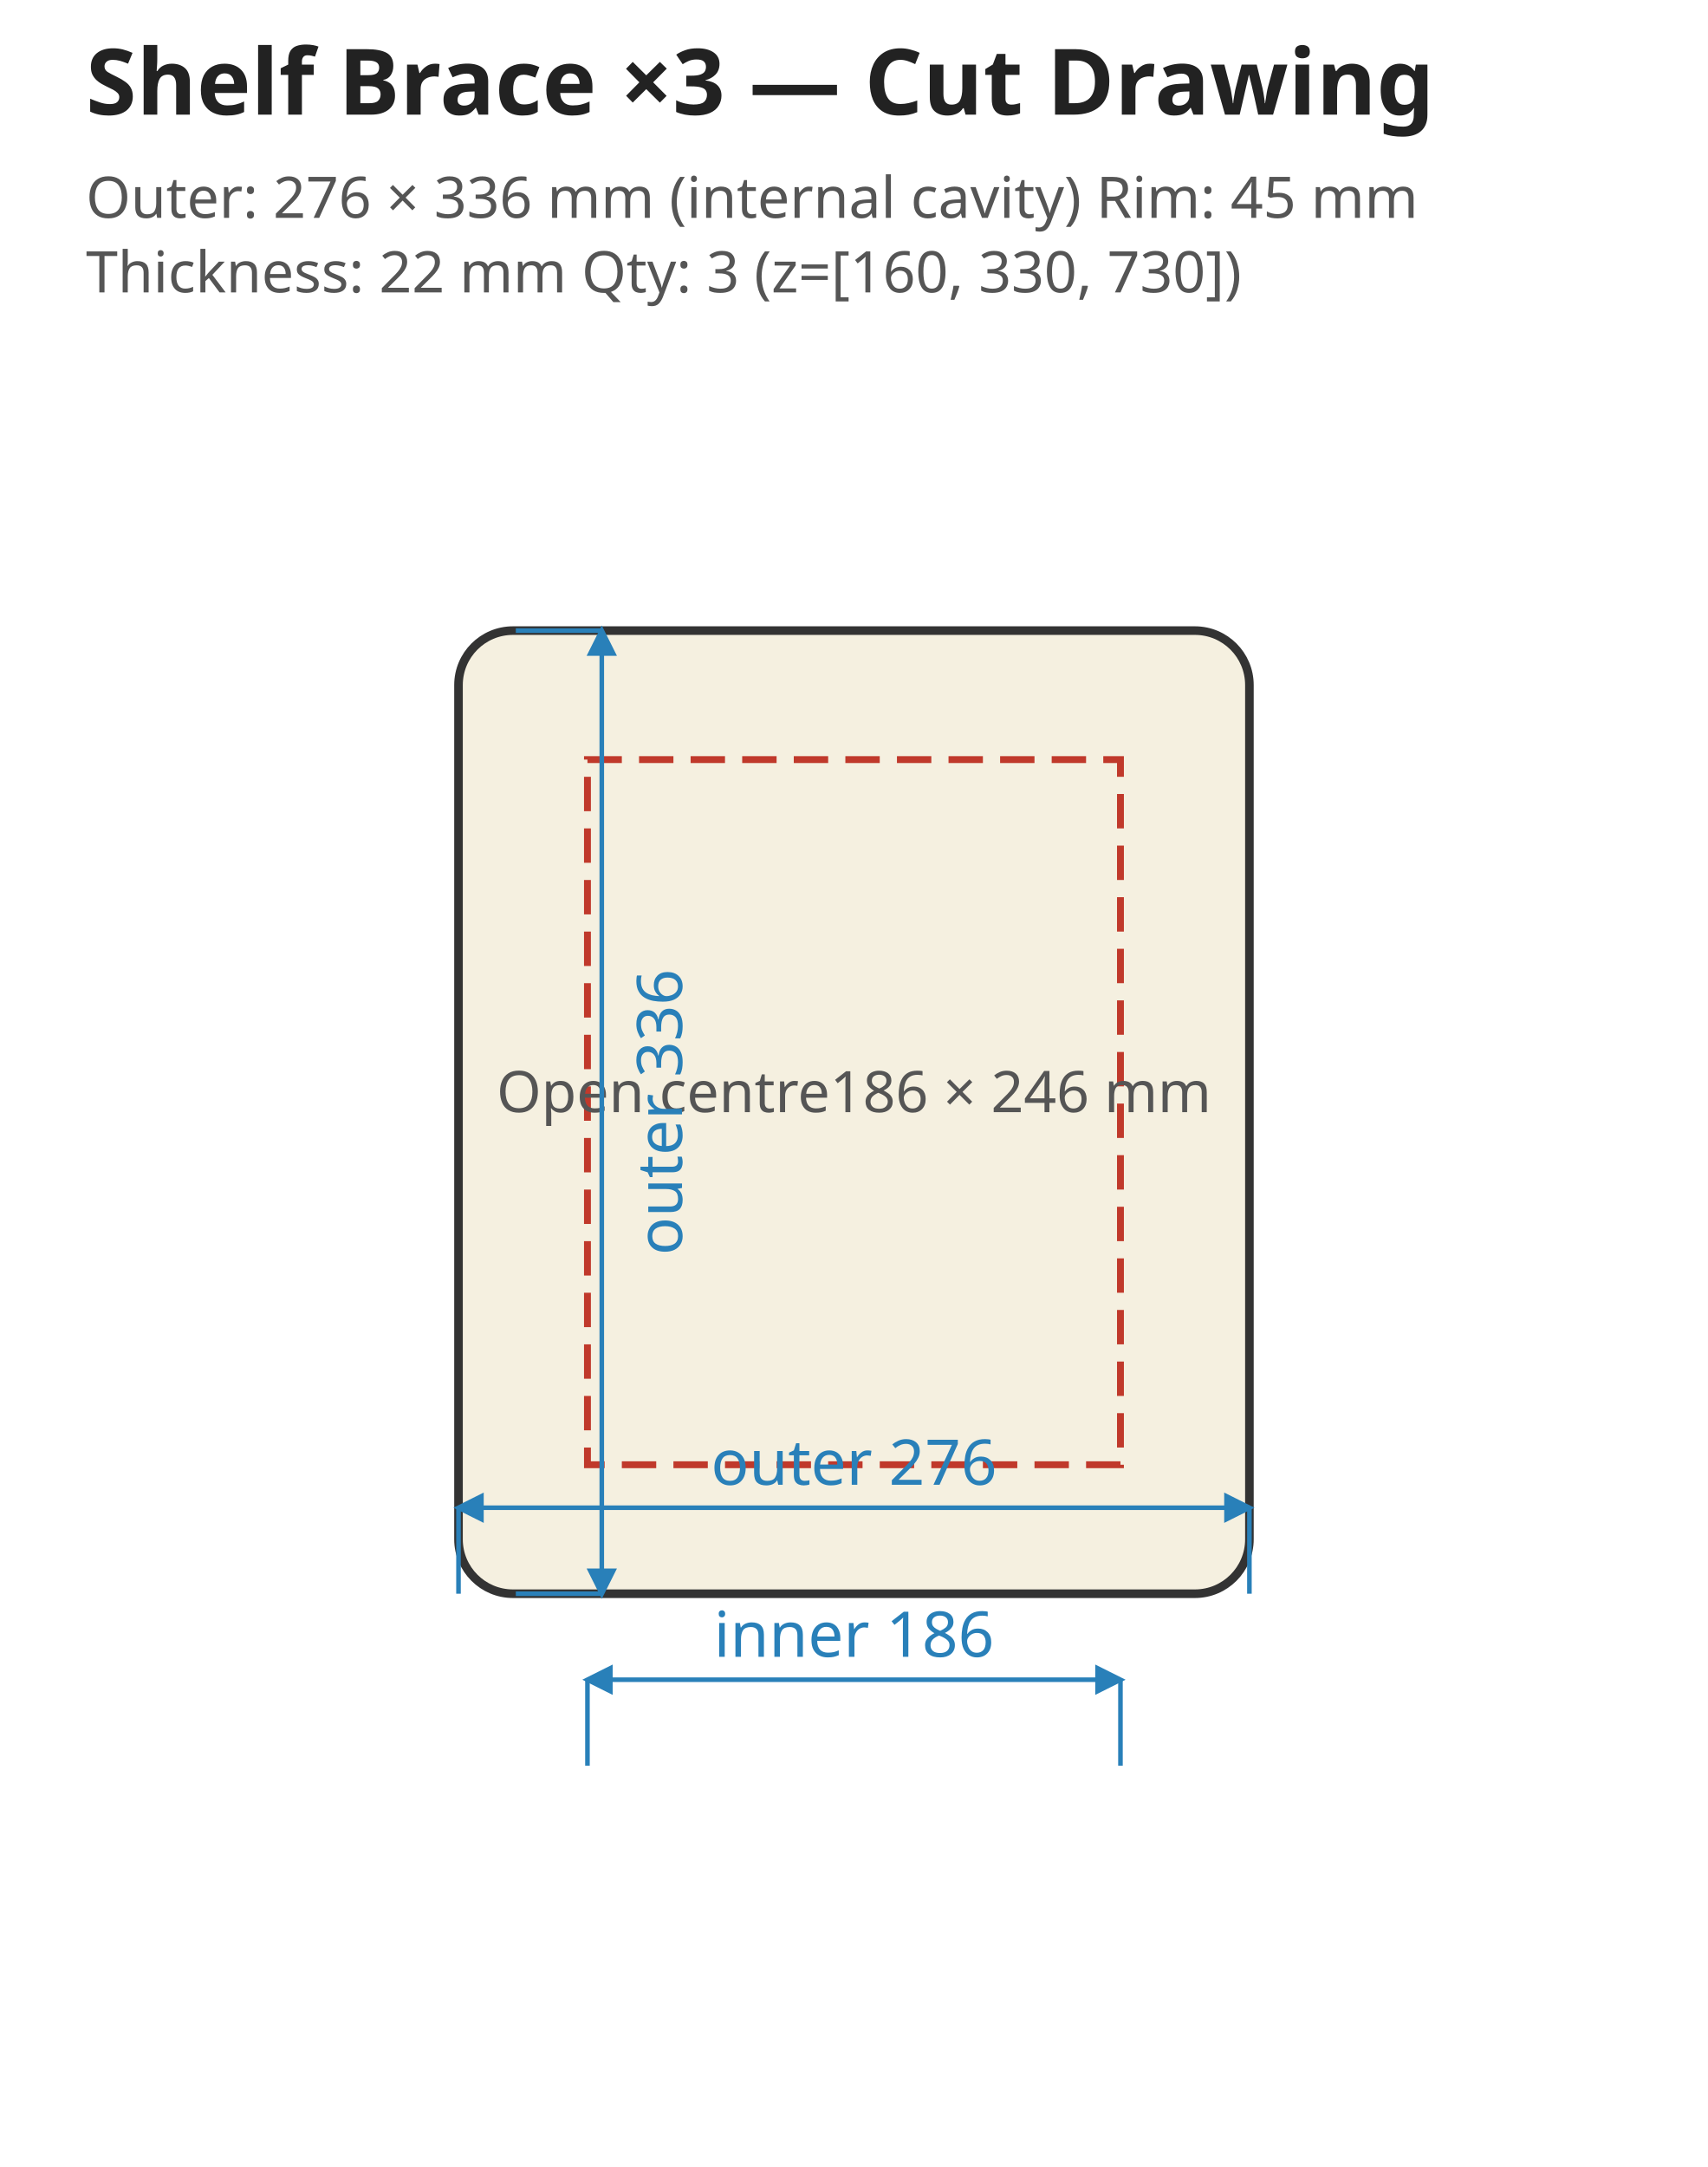
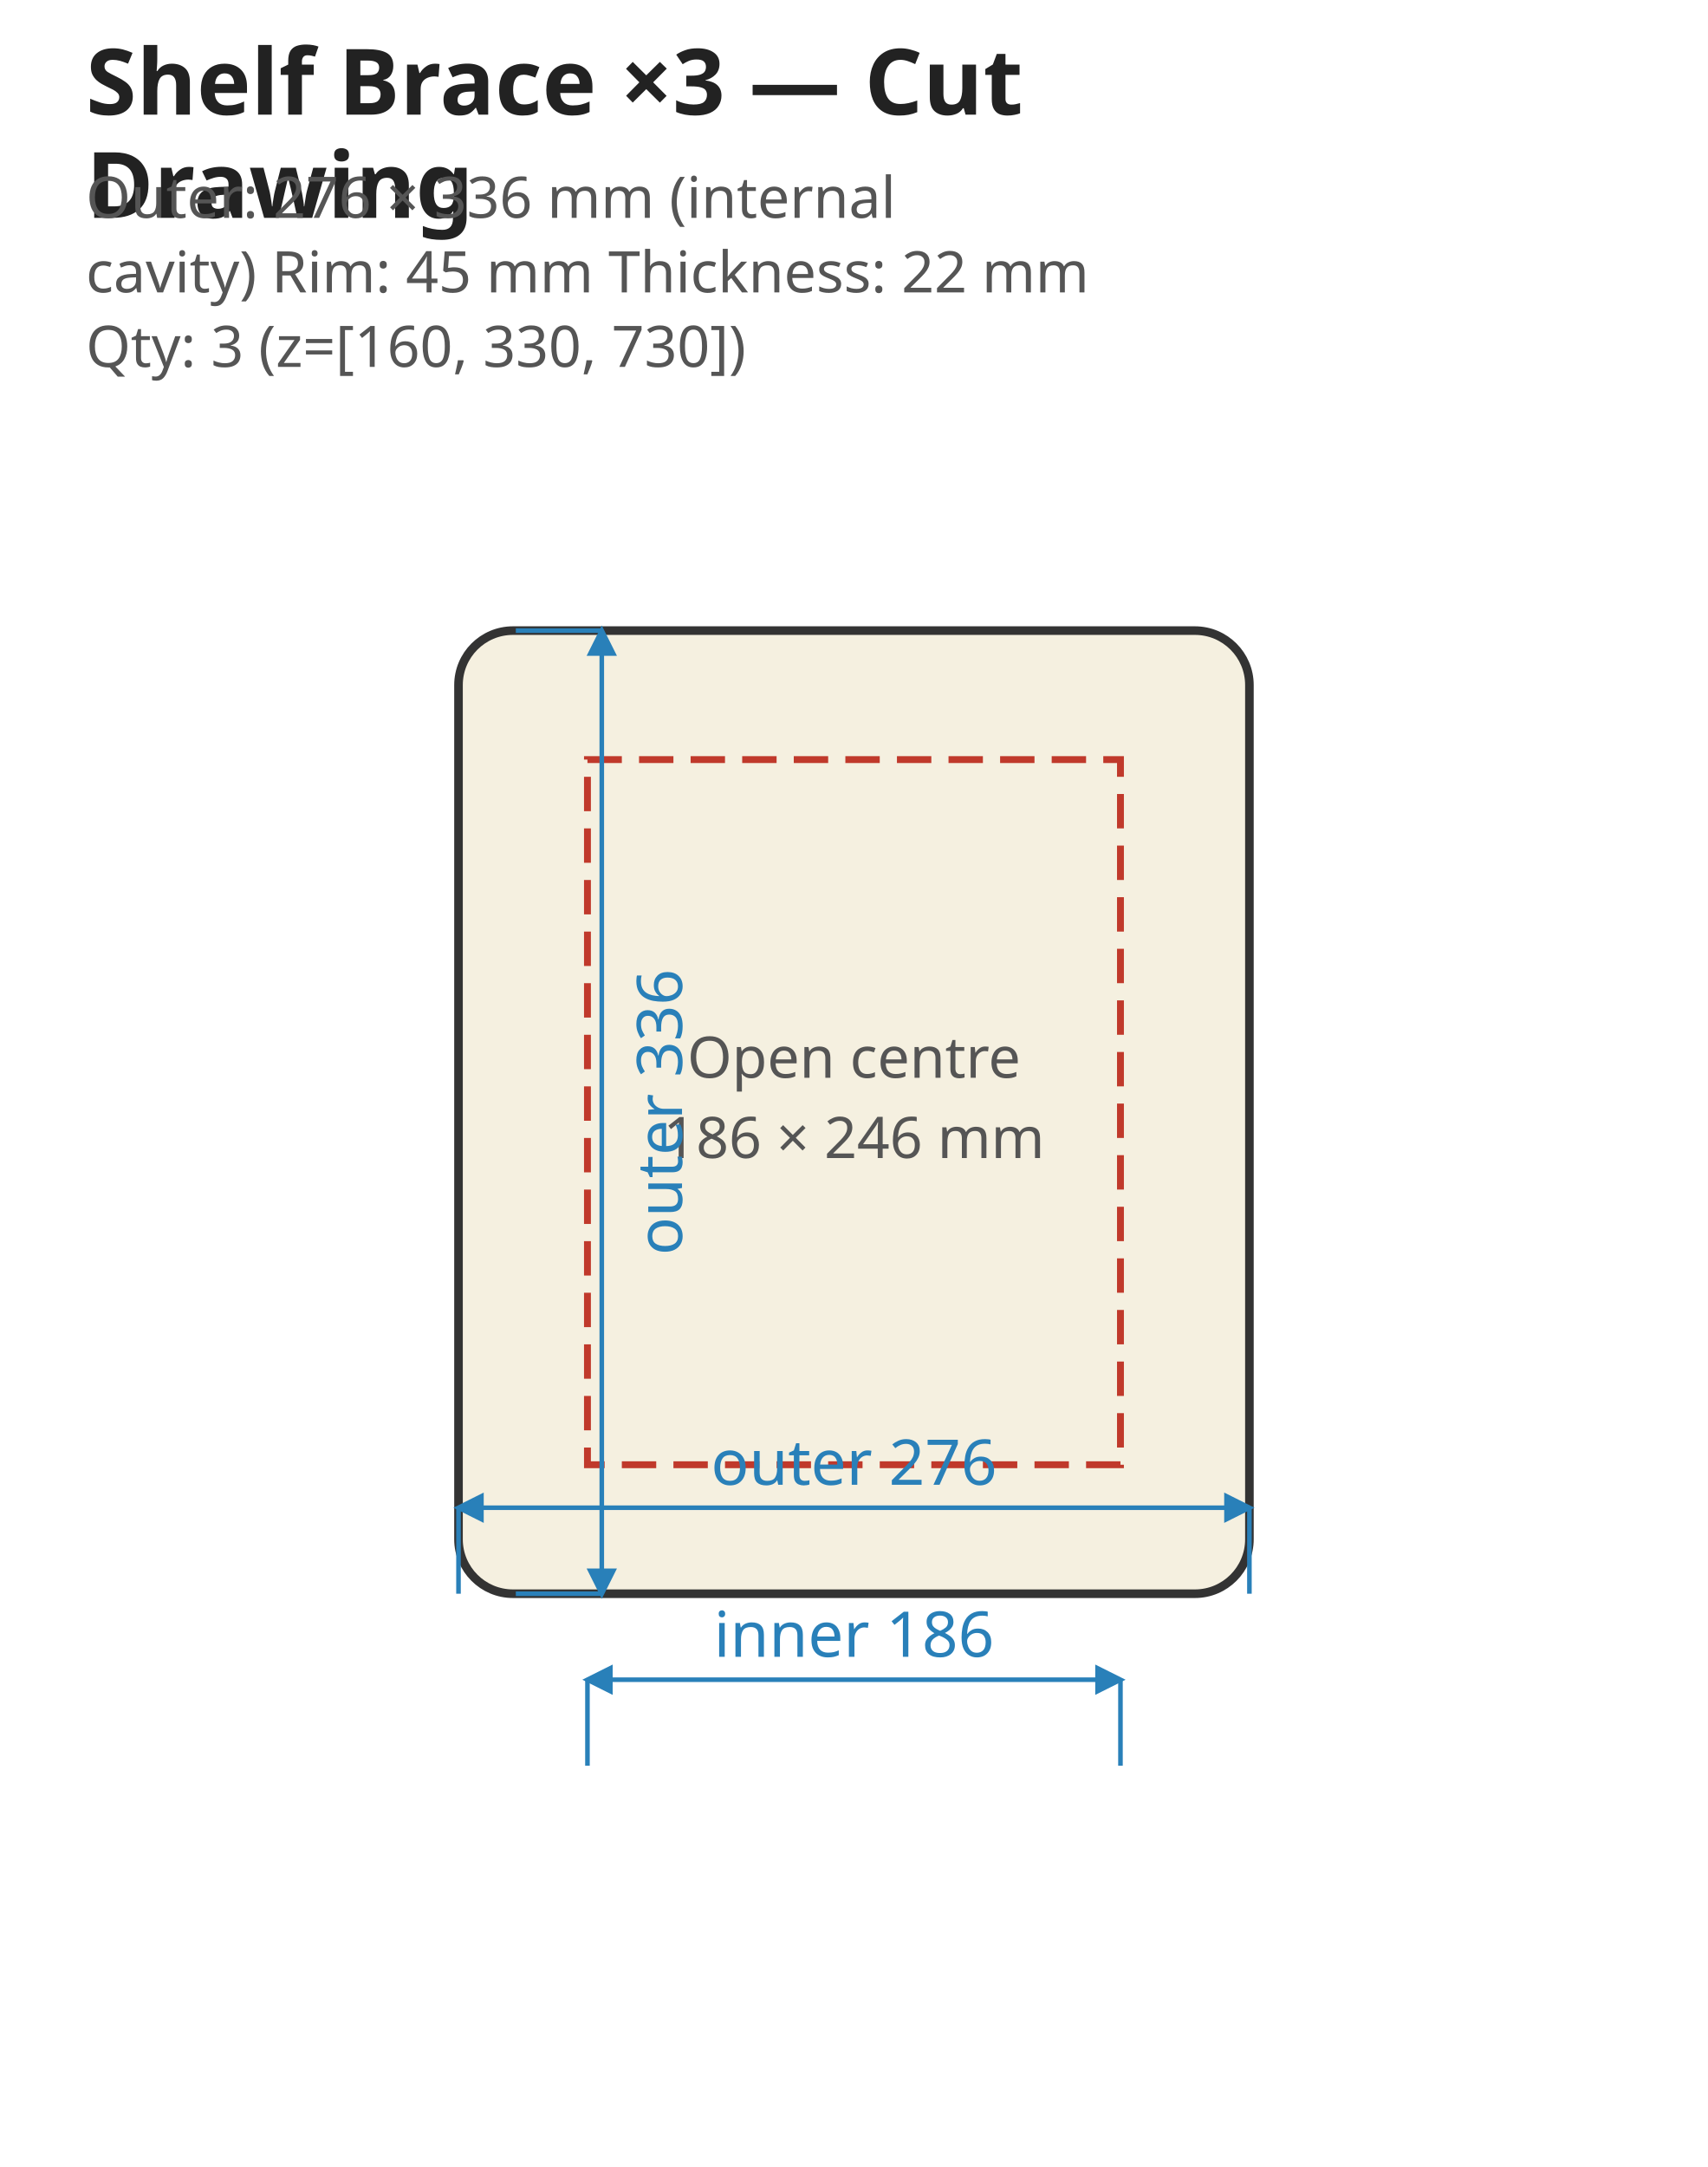
<svg xmlns="http://www.w3.org/2000/svg" width="298" height="378" viewBox="0 0 298 378">
  <style>.panel { fill: #f5f0e0; stroke: #333; stroke-width: 1.5; }
.cutout { fill: none; stroke: #c0392b; stroke-width: 1.2; stroke-dasharray: 6,3; }
.rebate { fill: #faebe0; stroke: #e67e22; stroke-width: 1.0; stroke-dasharray: 4,2; }
.pilot { fill: #333; }
.dim-line { stroke: #2980b9; stroke-width: 0.8; fill: none; }
.dim-text { fill: #2980b9; font-family: sans-serif; font-size: 11px; text-anchor: middle; }
.dim-text-v { fill: #2980b9; font-family: sans-serif; font-size: 11px; text-anchor: middle; }
.label { fill: #333; font-family: sans-serif; font-size: 12px; text-anchor: middle; font-weight: bold; }
.label-sm { fill: #555; font-family: sans-serif; font-size: 10px; text-anchor: middle; }
.label-driver { fill: #c0392b; font-family: sans-serif; font-size: 11px; text-anchor: middle; font-weight: bold; }
.title-text { fill: #222; font-family: sans-serif; font-size: 16px; font-weight: bold; }
.subtitle { fill: #555; font-family: sans-serif; font-size: 10px; }
.note { fill: #555; font-family: sans-serif; font-size: 10px; }
.arrow { stroke: #2980b9; stroke-width: 0.8; fill: #2980b9; }
.center-line { stroke: #888; stroke-width: 0.5; stroke-dasharray: 8,3,2,3; }
</style>
  <rect width="298" height="378" fill="white" />
-   <text x="15.0" y="20.0" class="title-text">Shelf Brace ×3 — Cut Drawing</text>
-   <text x="15.0" y="38.0" class="subtitle">Outer: 276 × 336 mm (internal cavity) Rim: 45 mm</text>
-   <text x="15.0" y="51.0" class="subtitle">Thickness: 22 mm Qty: 3 (z=[160, 330, 730])</text>
+   <text x="15.0" y="20.0" class="title-text">Shelf Brace ×3 — Cut</text>
+   <text x="15.0" y="38.0" class="title-text">Drawing</text>
+   <text x="15.0" y="38.0" class="subtitle">Outer: 276 × 336 mm (internal</text>
+   <text x="15.0" y="51.0" class="subtitle">cavity) Rim: 45 mm Thickness: 22 mm</text>
+   <text x="15.0" y="64.0" class="subtitle">Qty: 3 (z=[160, 330, 730])</text>
  <rect x="80.0" y="110.0" width="138.0" height="168.0" rx="9.5" ry="9.5" class="panel" />
  <rect x="102.5" y="132.5" width="93.0" height="123.0" rx="0.0" ry="0.0" class="cutout" />
-   <text x="149.0" y="194.0" class="label-sm">Open centre
- 186 × 246 mm</text>
+   <text x="149.0" y="188.0" class="label-sm">Open centre</text>
+   <text x="149.0" y="202.0" class="label-sm">186 × 246 mm</text>
  <line x1="80.0" y1="278.0" x2="80.0" y2="263.0" class="dim-line" />
  <line x1="218.0" y1="278.0" x2="218.0" y2="263.0" class="dim-line" />
  <line x1="80.0" y1="263.0" x2="218.0" y2="263.0" class="dim-line" />
  <polygon points="80.0,263.0 84.0,261.0 84.0,265.0" class="arrow" />
  <polygon points="218.0,263.0 214.0,261.0 214.0,265.0" class="arrow" />
  <text x="149.0" y="259.0" class="dim-text">outer 276</text>
  <line x1="90.0" y1="110.0" x2="105.0" y2="110.0" class="dim-line" />
  <line x1="90.0" y1="278.0" x2="105.0" y2="278.0" class="dim-line" />
  <line x1="105.0" y1="110.0" x2="105.0" y2="278.0" class="dim-line" />
  <polygon points="105.0,110.0 103.0,114.0 107.0,114.0" class="arrow" />
  <polygon points="105.0,278.0 103.0,274.0 107.0,274.0" class="arrow" />
  <text x="119.0" y="194.0" class="dim-text-v" transform="rotate(-90 119.0 194.0)">outer 336</text>
  <line x1="102.5" y1="308.0" x2="102.5" y2="293.0" class="dim-line" />
  <line x1="195.5" y1="308.0" x2="195.5" y2="293.0" class="dim-line" />
  <line x1="102.5" y1="293.0" x2="195.5" y2="293.0" class="dim-line" />
  <polygon points="102.5,293.0 106.5,291.0 106.5,295.0" class="arrow" />
  <polygon points="195.5,293.0 191.5,291.0 191.5,295.0" class="arrow" />
  <text x="149.0" y="289.0" class="dim-text">inner 186</text>
</svg>
